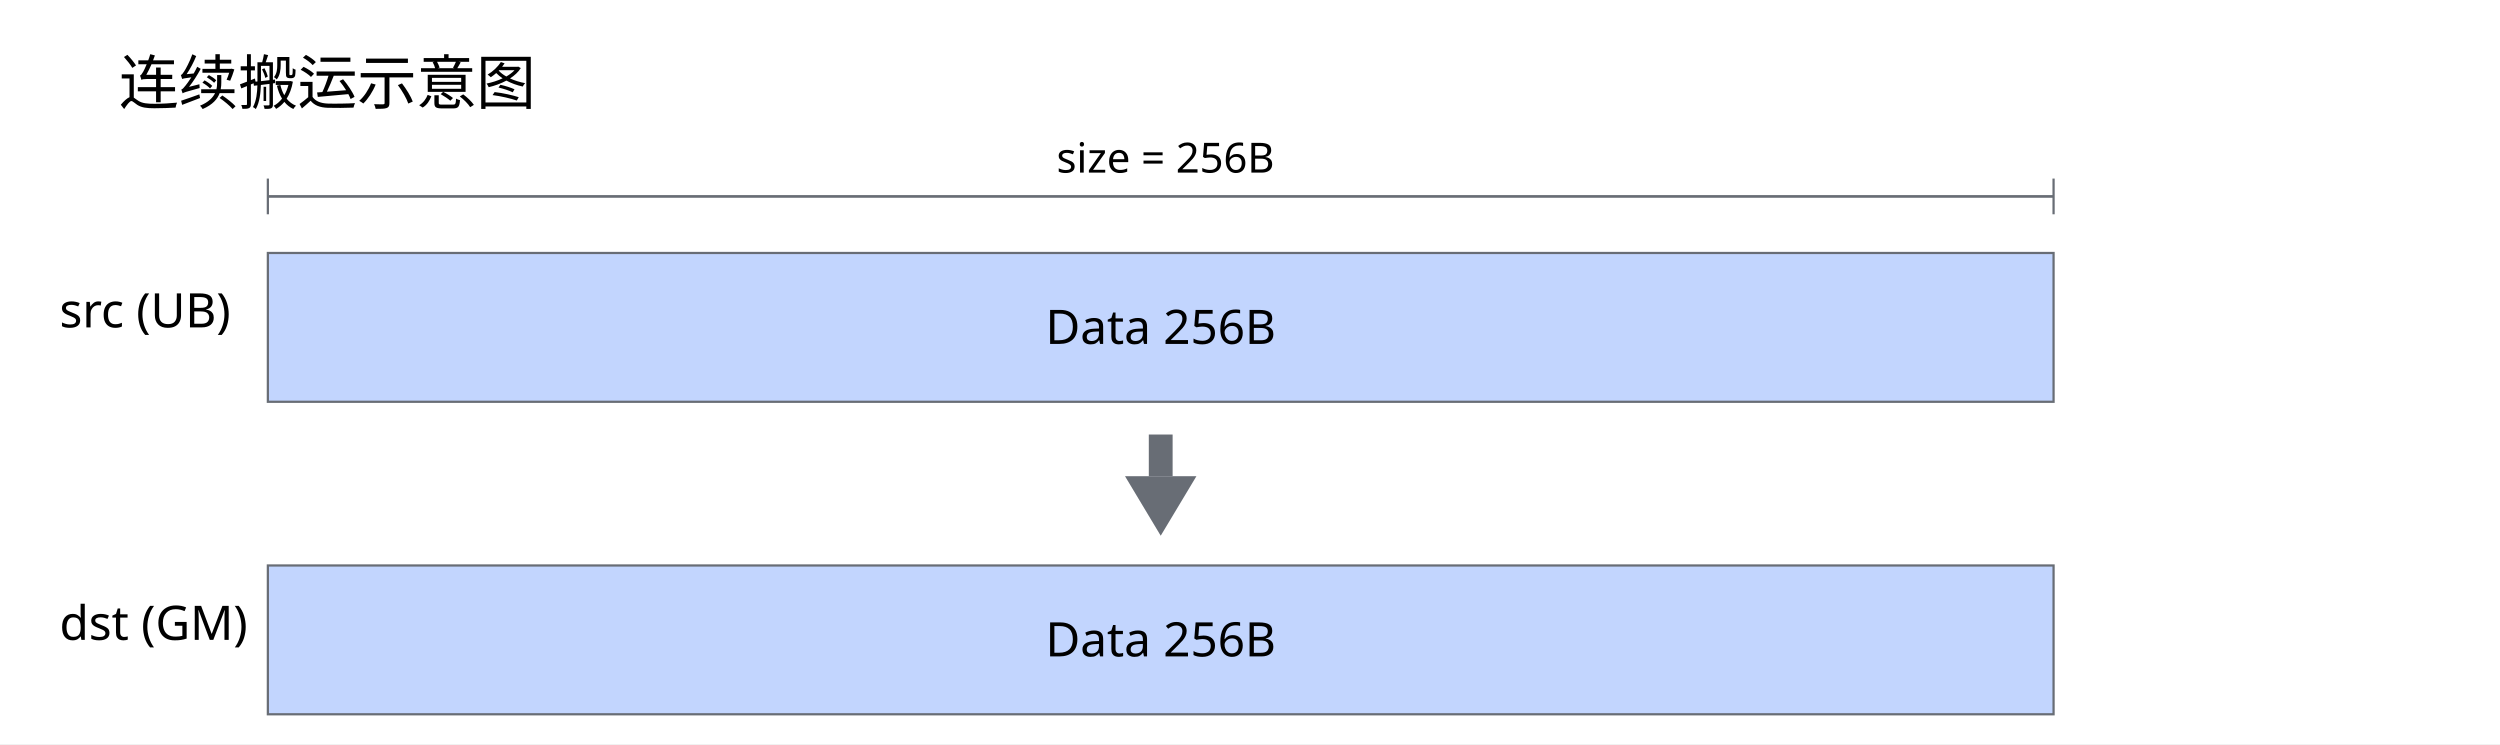
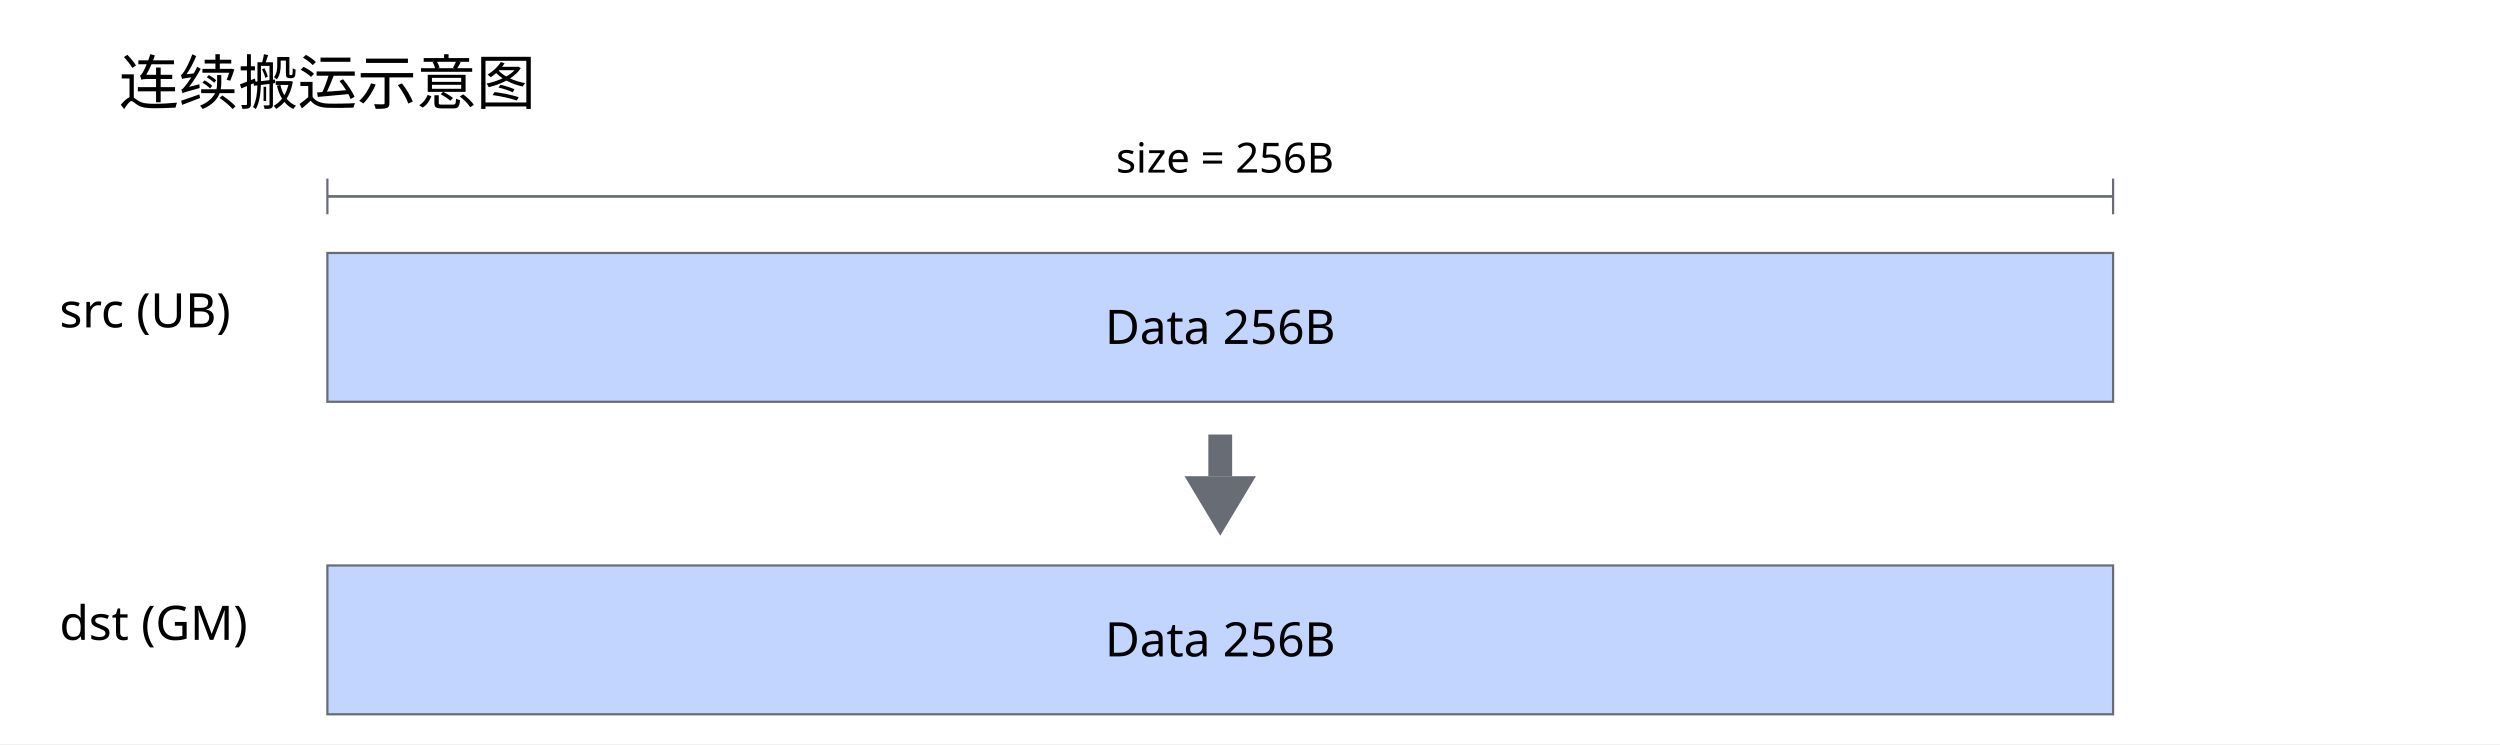
<svg xmlns="http://www.w3.org/2000/svg" width="840" height="250" viewBox="0 0 840 250" role="img" aria-labelledby="title desc" content="&lt;mxfile host=&quot;app.diagrams.net&quot;&gt;&#10;  &lt;diagram name=&quot;Page-1&quot; id=&quot;asc_copy_ub2gm_continuous&quot;&gt;&#10;    &lt;mxGraphModel dx=&quot;1200&quot; dy=&quot;800&quot; grid=&quot;1&quot; gridSize=&quot;10&quot; guides=&quot;1&quot; tooltips=&quot;1&quot; connect=&quot;1&quot; arrows=&quot;1&quot; fold=&quot;1&quot; page=&quot;1&quot; pageScale=&quot;1&quot; pageWidth=&quot;840&quot; pageHeight=&quot;250&quot; math=&quot;0&quot; shadow=&quot;0&quot;&gt;&#10;      &lt;root&gt;&#10;        &lt;mxCell id=&quot;0&quot; /&gt;&#10;        &lt;mxCell id=&quot;1&quot; parent=&quot;0&quot; /&gt;&#10;        &lt;mxCell id=&quot;asc_copy_ub2gm_continuous-2&quot; value=&quot;&quot; style=&quot;rounded=0;whiteSpace=wrap;html=1;fillColor=#FFFFFF;strokeColor=none;strokeWidth=0.75;&quot; vertex=&quot;1&quot; parent=&quot;1&quot;&gt;&#10;          &lt;mxGeometry x=&quot;0&quot; y=&quot;0&quot; width=&quot;840&quot; height=&quot;250&quot; as=&quot;geometry&quot; /&gt;&#10;        &lt;/mxCell&gt;&#10;        &lt;mxCell id=&quot;asc_copy_ub2gm_continuous-3&quot; value=&quot;连续搬运示意图&quot; style=&quot;text;html=1;strokeColor=none;fillColor=none;align=left;verticalAlign=middle;whiteSpace=wrap;rounded=0;fontFamily=方正兰亭黑简体;fontSize=20;fontColor=#000000;&quot; vertex=&quot;1&quot; parent=&quot;1&quot;&gt;&#10;          &lt;mxGeometry x=&quot;40&quot; y=&quot;15&quot; width=&quot;156&quot; height=&quot;28&quot; as=&quot;geometry&quot; /&gt;&#10;        &lt;/mxCell&gt;&#10;        &lt;mxCell id=&quot;asc_copy_ub2gm_continuous-4&quot; value=&quot;&quot; style=&quot;edgeStyle=none;rounded=0;html=1;endArrow=none;startArrow=none;strokeColor=#686D75;strokeWidth=0.9;&quot; edge=&quot;1&quot; parent=&quot;1&quot;&gt;&#10;          &lt;mxGeometry relative=&quot;1&quot; as=&quot;geometry&quot;&gt;&#10;            &lt;mxPoint x=&quot;90&quot; y=&quot;66&quot; as=&quot;sourcePoint&quot; /&gt;&#10;            &lt;mxPoint x=&quot;690&quot; y=&quot;66&quot; as=&quot;targetPoint&quot; /&gt;&#10;          &lt;/mxGeometry&gt;&#10;        &lt;/mxCell&gt;&#10;        &lt;mxCell id=&quot;asc_copy_ub2gm_continuous-5&quot; value=&quot;&quot; style=&quot;edgeStyle=none;rounded=0;html=1;endArrow=none;startArrow=none;strokeColor=#686D75;strokeWidth=0.75;&quot; edge=&quot;1&quot; parent=&quot;1&quot;&gt;&#10;          &lt;mxGeometry relative=&quot;1&quot; as=&quot;geometry&quot;&gt;&#10;            &lt;mxPoint x=&quot;90&quot; y=&quot;60&quot; as=&quot;sourcePoint&quot; /&gt;&#10;            &lt;mxPoint x=&quot;90&quot; y=&quot;72&quot; as=&quot;targetPoint&quot; /&gt;&#10;          &lt;/mxGeometry&gt;&#10;        &lt;/mxCell&gt;&#10;        &lt;mxCell id=&quot;asc_copy_ub2gm_continuous-6&quot; value=&quot;&quot; style=&quot;edgeStyle=none;rounded=0;html=1;endArrow=none;startArrow=none;strokeColor=#686D75;strokeWidth=0.75;&quot; edge=&quot;1&quot; parent=&quot;1&quot;&gt;&#10;          &lt;mxGeometry relative=&quot;1&quot; as=&quot;geometry&quot;&gt;&#10;            &lt;mxPoint x=&quot;690&quot; y=&quot;60&quot; as=&quot;sourcePoint&quot; /&gt;&#10;            &lt;mxPoint x=&quot;690&quot; y=&quot;72&quot; as=&quot;targetPoint&quot; /&gt;&#10;          &lt;/mxGeometry&gt;&#10;        &lt;/mxCell&gt;&#10;        &lt;mxCell id=&quot;asc_copy_ub2gm_continuous-7&quot; value=&quot;size = 256B&quot; style=&quot;text;html=1;strokeColor=none;fillColor=none;align=left;verticalAlign=middle;whiteSpace=wrap;rounded=0;fontFamily=方正兰亭黑简体;fontSize=14;fontColor=#000000;&quot; vertex=&quot;1&quot; parent=&quot;1&quot;&gt;&#10;          &lt;mxGeometry x=&quot;355&quot; y=&quot;44&quot; width=&quot;106&quot; height=&quot;22&quot; as=&quot;geometry&quot; /&gt;&#10;        &lt;/mxCell&gt;&#10;        &lt;mxCell id=&quot;asc_copy_ub2gm_continuous-8&quot; value=&quot;src (UB)&quot; style=&quot;text;html=1;strokeColor=none;fillColor=none;align=left;verticalAlign=middle;whiteSpace=wrap;rounded=0;fontFamily=方正兰亭黑简体;fontSize=16;fontColor=#000000;&quot; vertex=&quot;1&quot; parent=&quot;1&quot;&gt;&#10;          &lt;mxGeometry x=&quot;20&quot; y=&quot;94&quot; width=&quot;91&quot; height=&quot;24&quot; as=&quot;geometry&quot; /&gt;&#10;        &lt;/mxCell&gt;&#10;        &lt;mxCell id=&quot;asc_copy_ub2gm_continuous-9&quot; value=&quot;&quot; style=&quot;rounded=0;whiteSpace=wrap;html=1;fillColor=#C2D5FE;strokeColor=#686D75;strokeWidth=0.75;&quot; vertex=&quot;1&quot; parent=&quot;1&quot;&gt;&#10;          &lt;mxGeometry x=&quot;90&quot; y=&quot;85&quot; width=&quot;600&quot; height=&quot;50&quot; as=&quot;geometry&quot; /&gt;&#10;        &lt;/mxCell&gt;&#10;        &lt;mxCell id=&quot;asc_copy_ub2gm_continuous-10&quot; value=&quot;Data 256B&quot; style=&quot;text;html=1;strokeColor=none;fillColor=none;align=center;verticalAlign=middle;whiteSpace=wrap;rounded=0;fontFamily=方正兰亭黑简体;fontSize=16;fontColor=#000000;&quot; vertex=&quot;1&quot; parent=&quot;1&quot;&gt;&#10;          &lt;mxGeometry x=&quot;340&quot; y=&quot;98&quot; width=&quot;100&quot; height=&quot;24&quot; as=&quot;geometry&quot; /&gt;&#10;        &lt;/mxCell&gt;&#10;        &lt;mxCell id=&quot;asc_copy_ub2gm_continuous-11&quot; value=&quot;&quot; style=&quot;edgeStyle=none;rounded=0;html=1;endArrow=none;startArrow=none;strokeColor=#686D75;strokeWidth=8;&quot; edge=&quot;1&quot; parent=&quot;1&quot;&gt;&#10;          &lt;mxGeometry relative=&quot;1&quot; as=&quot;geometry&quot;&gt;&#10;            &lt;mxPoint x=&quot;390&quot; y=&quot;146&quot; as=&quot;sourcePoint&quot; /&gt;&#10;            &lt;mxPoint x=&quot;390&quot; y=&quot;160&quot; as=&quot;targetPoint&quot; /&gt;&#10;          &lt;/mxGeometry&gt;&#10;        &lt;/mxCell&gt;&#10;        &lt;mxCell id=&quot;asc_copy_ub2gm_continuous-12&quot; value=&quot;&quot; style=&quot;shape=triangle;whiteSpace=wrap;html=1;direction=south;fillColor=#686D75;strokeColor=#686D75;strokeWidth=0.75;&quot; vertex=&quot;1&quot; parent=&quot;1&quot;&gt;&#10;          &lt;mxGeometry x=&quot;378&quot; y=&quot;160&quot; width=&quot;24&quot; height=&quot;20&quot; as=&quot;geometry&quot; /&gt;&#10;        &lt;/mxCell&gt;&#10;        &lt;mxCell id=&quot;asc_copy_ub2gm_continuous-13&quot; value=&quot;dst (GM)&quot; style=&quot;text;html=1;strokeColor=none;fillColor=none;align=left;verticalAlign=middle;whiteSpace=wrap;rounded=0;fontFamily=方正兰亭黑简体;fontSize=16;fontColor=#000000;&quot; vertex=&quot;1&quot; parent=&quot;1&quot;&gt;&#10;          &lt;mxGeometry x=&quot;20&quot; y=&quot;199&quot; width=&quot;91&quot; height=&quot;24&quot; as=&quot;geometry&quot; /&gt;&#10;        &lt;/mxCell&gt;&#10;        &lt;mxCell id=&quot;asc_copy_ub2gm_continuous-14&quot; value=&quot;&quot; style=&quot;rounded=0;whiteSpace=wrap;html=1;fillColor=#C2D5FE;strokeColor=#686D75;strokeWidth=0.75;&quot; vertex=&quot;1&quot; parent=&quot;1&quot;&gt;&#10;          &lt;mxGeometry x=&quot;90&quot; y=&quot;190&quot; width=&quot;600&quot; height=&quot;50&quot; as=&quot;geometry&quot; /&gt;&#10;        &lt;/mxCell&gt;&#10;        &lt;mxCell id=&quot;asc_copy_ub2gm_continuous-15&quot; value=&quot;Data 256B&quot; style=&quot;text;html=1;strokeColor=none;fillColor=none;align=center;verticalAlign=middle;whiteSpace=wrap;rounded=0;fontFamily=方正兰亭黑简体;fontSize=16;fontColor=#000000;&quot; vertex=&quot;1&quot; parent=&quot;1&quot;&gt;&#10;          &lt;mxGeometry x=&quot;340&quot; y=&quot;203&quot; width=&quot;100&quot; height=&quot;24&quot; as=&quot;geometry&quot; /&gt;&#10;        &lt;/mxCell&gt;&#10;      &lt;/root&gt;&#10;    &lt;/mxGraphModel&gt;&#10;  &lt;/diagram&gt;&#10;&lt;/mxfile&gt;">
  <style>
-     .title { font: 20px '方正兰亭黑简体'; fill: #000000; }
-     .label { font: 16px '方正兰亭黑简体'; fill: #000000; }
-     .small { font: 14px '方正兰亭黑简体'; fill: #000000; }
-     .tiny { font: 12px '方正兰亭黑简体'; fill: #000000; }
+     .title { font-family: '方正兰亭黑简体'; font-size: 20px; fill: #000000; }
+     .label { font-family: '方正兰亭黑简体'; font-size: 16px; fill: #000000; }
+     .small { font-family: '方正兰亭黑简体'; font-size: 14px; fill: #000000; }
+     .tiny { font-family: '方正兰亭黑简体'; font-size: 12px; fill: #000000; }
    .middle { text-anchor: middle; dominant-baseline: middle; }
  </style>
  <rect width="840" height="250" fill="#FFFFFF" />
  <text x="40" y="35" class="title">连续搬运示意图</text>
-   <line x1="90" y1="66" x2="690" y2="66" stroke="#686D75" stroke-width="0.9" fill="none" />
-   <line x1="90" y1="60" x2="90" y2="72" stroke="#686D75" stroke-width="0.75" fill="none" />
-   <line x1="690" y1="60" x2="690" y2="72" stroke="#686D75" stroke-width="0.75" fill="none" />
-   <text x="355" y="58" class="small">size = 256B</text>
+   <line x1="110" y1="66" x2="710" y2="66" stroke="#686D75" stroke-width="0.9" fill="none" />
+   <line x1="110" y1="60" x2="110" y2="72" stroke="#686D75" stroke-width="0.75" fill="none" />
+   <line x1="710" y1="60" x2="710" y2="72" stroke="#686D75" stroke-width="0.75" fill="none" />
+   <text x="375" y="58" class="small">size = 256B</text>
  <text x="20" y="110" class="label">src (UB)</text>
-   <rect x="90" y="85" width="600" height="50" fill="#C2D5FE" stroke="#686D75" stroke-width="0.75" />
-   <text x="390" y="110" class="label middle">Data 256B</text>
-   <line x1="390" y1="146" x2="390" y2="160" stroke="#686D75" stroke-width="8" fill="none" />
-   <polygon points="390,180 378,160 402,160" fill="#686D75" />
+   <rect x="110" y="85" width="600" height="50" fill="#C2D5FE" stroke="#686D75" stroke-width="0.75" />
+   <text x="410" y="110" class="label middle">Data 256B</text>
+   <line x1="410" y1="146" x2="410" y2="160" stroke="#686D75" stroke-width="8" fill="none" />
+   <polygon points="410,180 398,160 422,160" fill="#686D75" />
  <text x="20" y="215" class="label">dst (GM)</text>
-   <rect x="90" y="190" width="600" height="50" fill="#C2D5FE" stroke="#686D75" stroke-width="0.75" />
-   <text x="390" y="215" class="label middle">Data 256B</text>
+   <rect x="110" y="190" width="600" height="50" fill="#C2D5FE" stroke="#686D75" stroke-width="0.75" />
+   <text x="410" y="215" class="label middle">Data 256B</text>
</svg>
